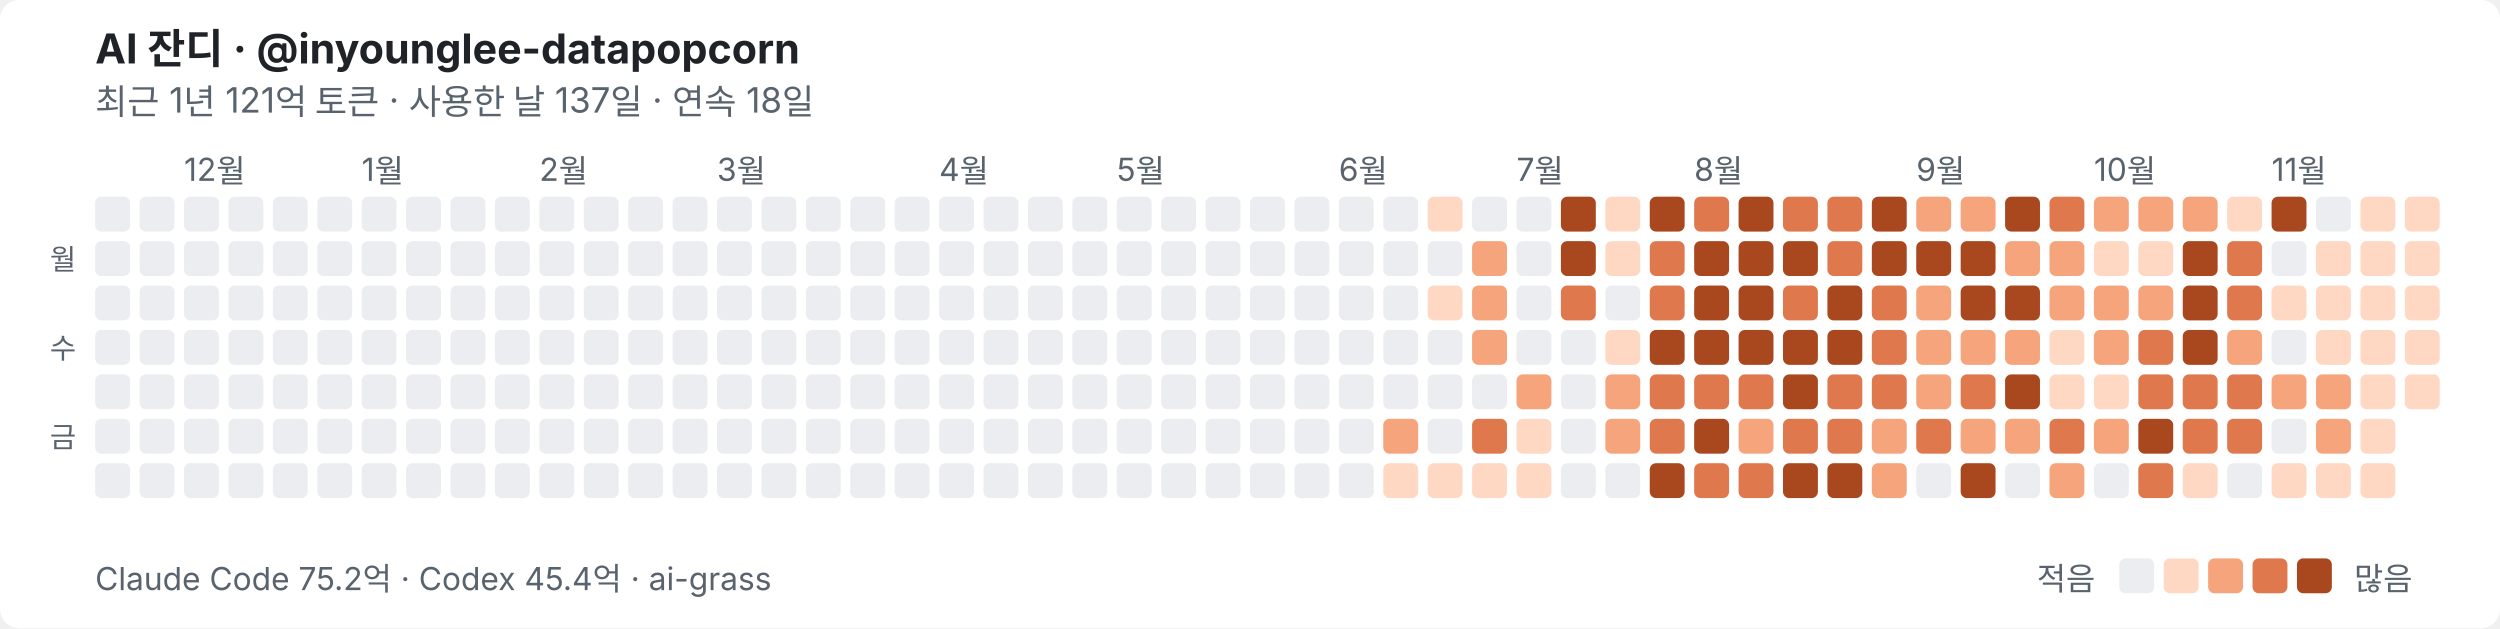
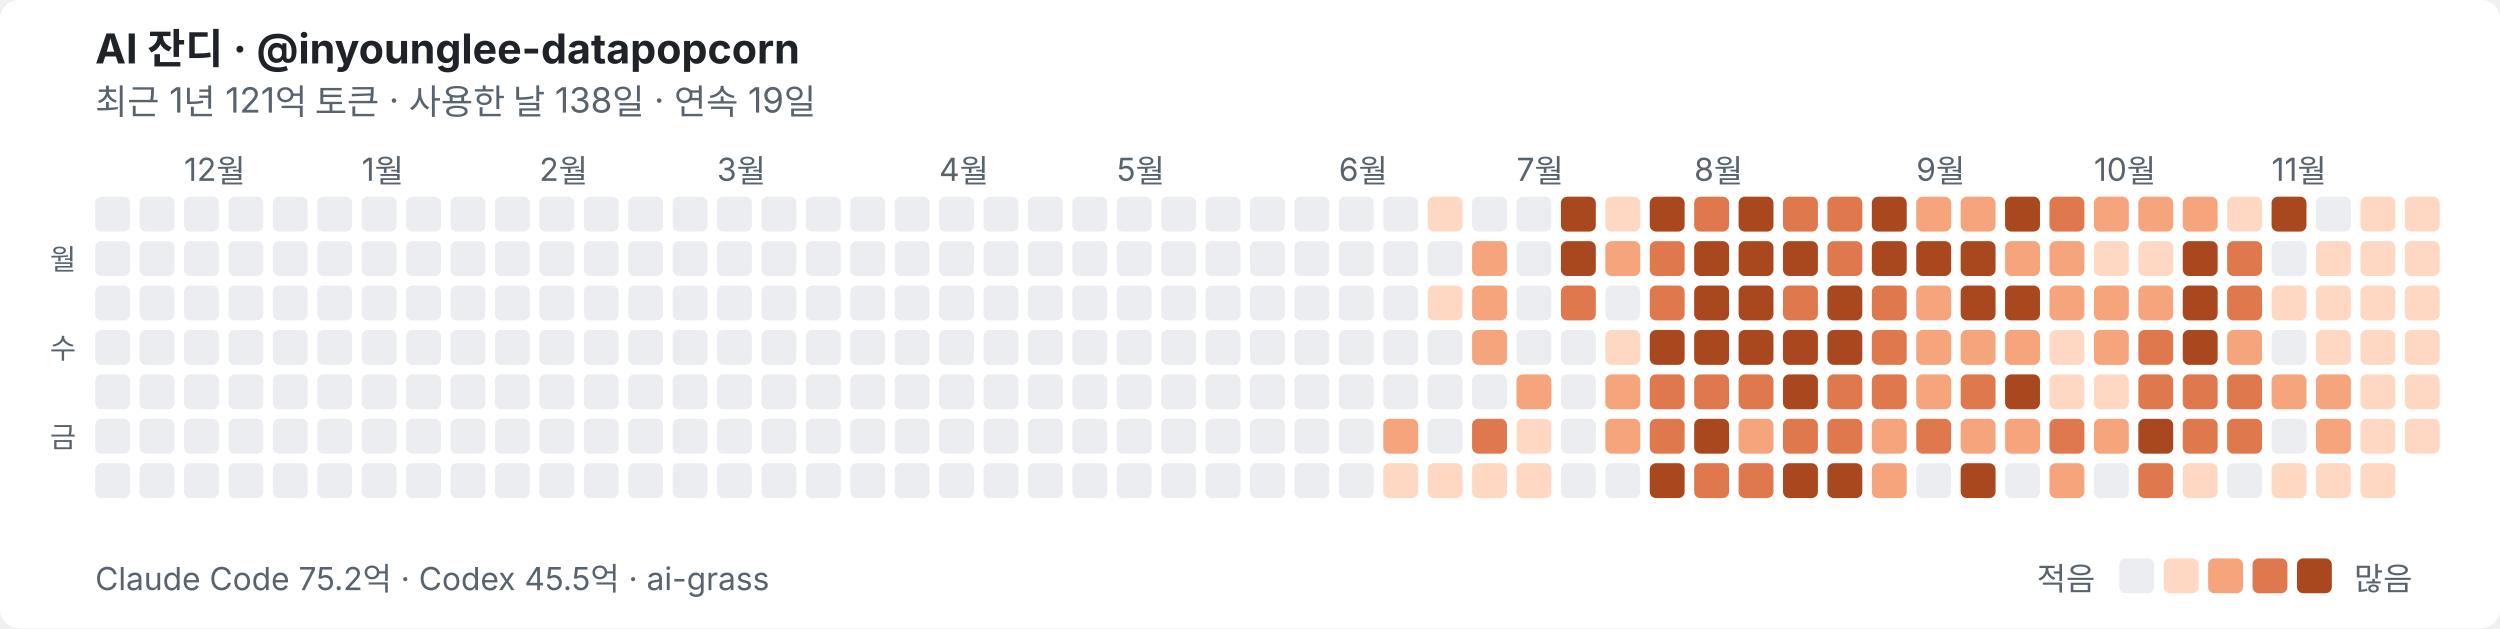
- <svg xmlns="http://www.w3.org/2000/svg" width="788" height="198" viewBox="0 0 788 198" role="img" aria-label="AI 잔디 · @inyounglee-datapopcorn 최근 1년 121억 토큰 · 사용한 날 137일 · 연속 18일">
+ <svg xmlns="http://www.w3.org/2000/svg" width="788" height="198" viewBox="0 0 788 198" role="img" aria-label="AI 잔디 · @inyounglee-datapopcorn 최근 1년 121억 토큰 · 사용한 날 138일 · 연속 19일">
  <rect width="788" height="198" rx="6" fill="#ffffff" />
  <g font-family="-apple-system,BlinkMacSystemFont,'Segoe UI','Apple SD Gothic Neo','Malgun Gothic',sans-serif">
    <text x="30" y="20" font-size="13" font-weight="700" fill="#1f2328">AI 잔디 · @inyounglee-datapopcorn</text>
-     <text x="30" y="36" font-size="11" fill="#59636e">최근 1년 121억 토큰 · 사용한 날 137일 · 연속 18일</text>
+     <text x="30" y="36" font-size="11" fill="#59636e">최근 1년 121억 토큰 · 사용한 날 138일 · 연속 19일</text>
    <text x="58" y="57" font-size="10" fill="#59636e">12월</text>
    <text x="114" y="57" font-size="10" fill="#59636e">1월</text>
    <text x="170" y="57" font-size="10" fill="#59636e">2월</text>
    <text x="226" y="57" font-size="10" fill="#59636e">3월</text>
    <text x="296" y="57" font-size="10" fill="#59636e">4월</text>
    <text x="352" y="57" font-size="10" fill="#59636e">5월</text>
    <text x="422" y="57" font-size="10" fill="#59636e">6월</text>
    <text x="478" y="57" font-size="10" fill="#59636e">7월</text>
    <text x="534" y="57" font-size="10" fill="#59636e">8월</text>
    <text x="604" y="57" font-size="10" fill="#59636e">9월</text>
    <text x="660" y="57" font-size="10" fill="#59636e">10월</text>
    <text x="716" y="57" font-size="10" fill="#59636e">11월</text>
    <text x="24" y="85" font-size="9" text-anchor="end" fill="#59636e">월</text>
    <text x="24" y="113" font-size="9" text-anchor="end" fill="#59636e">수</text>
    <text x="24" y="141" font-size="9" text-anchor="end" fill="#59636e">금</text>
    <rect x="30" y="62" width="11" height="11" rx="2" fill="#ebedf0" />
    <rect x="30" y="76" width="11" height="11" rx="2" fill="#ebedf0" />
    <rect x="30" y="90" width="11" height="11" rx="2" fill="#ebedf0" />
    <rect x="30" y="104" width="11" height="11" rx="2" fill="#ebedf0" />
    <rect x="30" y="118" width="11" height="11" rx="2" fill="#ebedf0" />
    <rect x="30" y="132" width="11" height="11" rx="2" fill="#ebedf0" />
    <rect x="30" y="146" width="11" height="11" rx="2" fill="#ebedf0" />
    <rect x="44" y="62" width="11" height="11" rx="2" fill="#ebedf0" />
    <rect x="44" y="76" width="11" height="11" rx="2" fill="#ebedf0" />
    <rect x="44" y="90" width="11" height="11" rx="2" fill="#ebedf0" />
    <rect x="44" y="104" width="11" height="11" rx="2" fill="#ebedf0" />
    <rect x="44" y="118" width="11" height="11" rx="2" fill="#ebedf0" />
    <rect x="44" y="132" width="11" height="11" rx="2" fill="#ebedf0" />
    <rect x="44" y="146" width="11" height="11" rx="2" fill="#ebedf0" />
    <rect x="58" y="62" width="11" height="11" rx="2" fill="#ebedf0" />
    <rect x="58" y="76" width="11" height="11" rx="2" fill="#ebedf0" />
    <rect x="58" y="90" width="11" height="11" rx="2" fill="#ebedf0" />
    <rect x="58" y="104" width="11" height="11" rx="2" fill="#ebedf0" />
    <rect x="58" y="118" width="11" height="11" rx="2" fill="#ebedf0" />
    <rect x="58" y="132" width="11" height="11" rx="2" fill="#ebedf0" />
    <rect x="58" y="146" width="11" height="11" rx="2" fill="#ebedf0" />
    <rect x="72" y="62" width="11" height="11" rx="2" fill="#ebedf0" />
    <rect x="72" y="76" width="11" height="11" rx="2" fill="#ebedf0" />
    <rect x="72" y="90" width="11" height="11" rx="2" fill="#ebedf0" />
    <rect x="72" y="104" width="11" height="11" rx="2" fill="#ebedf0" />
    <rect x="72" y="118" width="11" height="11" rx="2" fill="#ebedf0" />
    <rect x="72" y="132" width="11" height="11" rx="2" fill="#ebedf0" />
    <rect x="72" y="146" width="11" height="11" rx="2" fill="#ebedf0" />
    <rect x="86" y="62" width="11" height="11" rx="2" fill="#ebedf0" />
    <rect x="86" y="76" width="11" height="11" rx="2" fill="#ebedf0" />
    <rect x="86" y="90" width="11" height="11" rx="2" fill="#ebedf0" />
    <rect x="86" y="104" width="11" height="11" rx="2" fill="#ebedf0" />
    <rect x="86" y="118" width="11" height="11" rx="2" fill="#ebedf0" />
    <rect x="86" y="132" width="11" height="11" rx="2" fill="#ebedf0" />
    <rect x="86" y="146" width="11" height="11" rx="2" fill="#ebedf0" />
    <rect x="100" y="62" width="11" height="11" rx="2" fill="#ebedf0" />
    <rect x="100" y="76" width="11" height="11" rx="2" fill="#ebedf0" />
    <rect x="100" y="90" width="11" height="11" rx="2" fill="#ebedf0" />
    <rect x="100" y="104" width="11" height="11" rx="2" fill="#ebedf0" />
    <rect x="100" y="118" width="11" height="11" rx="2" fill="#ebedf0" />
    <rect x="100" y="132" width="11" height="11" rx="2" fill="#ebedf0" />
    <rect x="100" y="146" width="11" height="11" rx="2" fill="#ebedf0" />
    <rect x="114" y="62" width="11" height="11" rx="2" fill="#ebedf0" />
    <rect x="114" y="76" width="11" height="11" rx="2" fill="#ebedf0" />
    <rect x="114" y="90" width="11" height="11" rx="2" fill="#ebedf0" />
    <rect x="114" y="104" width="11" height="11" rx="2" fill="#ebedf0" />
    <rect x="114" y="118" width="11" height="11" rx="2" fill="#ebedf0" />
    <rect x="114" y="132" width="11" height="11" rx="2" fill="#ebedf0" />
    <rect x="114" y="146" width="11" height="11" rx="2" fill="#ebedf0" />
    <rect x="128" y="62" width="11" height="11" rx="2" fill="#ebedf0" />
    <rect x="128" y="76" width="11" height="11" rx="2" fill="#ebedf0" />
    <rect x="128" y="90" width="11" height="11" rx="2" fill="#ebedf0" />
    <rect x="128" y="104" width="11" height="11" rx="2" fill="#ebedf0" />
    <rect x="128" y="118" width="11" height="11" rx="2" fill="#ebedf0" />
    <rect x="128" y="132" width="11" height="11" rx="2" fill="#ebedf0" />
    <rect x="128" y="146" width="11" height="11" rx="2" fill="#ebedf0" />
    <rect x="142" y="62" width="11" height="11" rx="2" fill="#ebedf0" />
    <rect x="142" y="76" width="11" height="11" rx="2" fill="#ebedf0" />
    <rect x="142" y="90" width="11" height="11" rx="2" fill="#ebedf0" />
    <rect x="142" y="104" width="11" height="11" rx="2" fill="#ebedf0" />
    <rect x="142" y="118" width="11" height="11" rx="2" fill="#ebedf0" />
    <rect x="142" y="132" width="11" height="11" rx="2" fill="#ebedf0" />
    <rect x="142" y="146" width="11" height="11" rx="2" fill="#ebedf0" />
    <rect x="156" y="62" width="11" height="11" rx="2" fill="#ebedf0" />
    <rect x="156" y="76" width="11" height="11" rx="2" fill="#ebedf0" />
    <rect x="156" y="90" width="11" height="11" rx="2" fill="#ebedf0" />
    <rect x="156" y="104" width="11" height="11" rx="2" fill="#ebedf0" />
    <rect x="156" y="118" width="11" height="11" rx="2" fill="#ebedf0" />
    <rect x="156" y="132" width="11" height="11" rx="2" fill="#ebedf0" />
    <rect x="156" y="146" width="11" height="11" rx="2" fill="#ebedf0" />
    <rect x="170" y="62" width="11" height="11" rx="2" fill="#ebedf0" />
    <rect x="170" y="76" width="11" height="11" rx="2" fill="#ebedf0" />
    <rect x="170" y="90" width="11" height="11" rx="2" fill="#ebedf0" />
    <rect x="170" y="104" width="11" height="11" rx="2" fill="#ebedf0" />
    <rect x="170" y="118" width="11" height="11" rx="2" fill="#ebedf0" />
    <rect x="170" y="132" width="11" height="11" rx="2" fill="#ebedf0" />
    <rect x="170" y="146" width="11" height="11" rx="2" fill="#ebedf0" />
    <rect x="184" y="62" width="11" height="11" rx="2" fill="#ebedf0" />
    <rect x="184" y="76" width="11" height="11" rx="2" fill="#ebedf0" />
    <rect x="184" y="90" width="11" height="11" rx="2" fill="#ebedf0" />
    <rect x="184" y="104" width="11" height="11" rx="2" fill="#ebedf0" />
    <rect x="184" y="118" width="11" height="11" rx="2" fill="#ebedf0" />
    <rect x="184" y="132" width="11" height="11" rx="2" fill="#ebedf0" />
    <rect x="184" y="146" width="11" height="11" rx="2" fill="#ebedf0" />
    <rect x="198" y="62" width="11" height="11" rx="2" fill="#ebedf0" />
    <rect x="198" y="76" width="11" height="11" rx="2" fill="#ebedf0" />
    <rect x="198" y="90" width="11" height="11" rx="2" fill="#ebedf0" />
    <rect x="198" y="104" width="11" height="11" rx="2" fill="#ebedf0" />
    <rect x="198" y="118" width="11" height="11" rx="2" fill="#ebedf0" />
    <rect x="198" y="132" width="11" height="11" rx="2" fill="#ebedf0" />
    <rect x="198" y="146" width="11" height="11" rx="2" fill="#ebedf0" />
    <rect x="212" y="62" width="11" height="11" rx="2" fill="#ebedf0" />
    <rect x="212" y="76" width="11" height="11" rx="2" fill="#ebedf0" />
    <rect x="212" y="90" width="11" height="11" rx="2" fill="#ebedf0" />
    <rect x="212" y="104" width="11" height="11" rx="2" fill="#ebedf0" />
    <rect x="212" y="118" width="11" height="11" rx="2" fill="#ebedf0" />
    <rect x="212" y="132" width="11" height="11" rx="2" fill="#ebedf0" />
    <rect x="212" y="146" width="11" height="11" rx="2" fill="#ebedf0" />
    <rect x="226" y="62" width="11" height="11" rx="2" fill="#ebedf0" />
    <rect x="226" y="76" width="11" height="11" rx="2" fill="#ebedf0" />
    <rect x="226" y="90" width="11" height="11" rx="2" fill="#ebedf0" />
    <rect x="226" y="104" width="11" height="11" rx="2" fill="#ebedf0" />
    <rect x="226" y="118" width="11" height="11" rx="2" fill="#ebedf0" />
    <rect x="226" y="132" width="11" height="11" rx="2" fill="#ebedf0" />
    <rect x="226" y="146" width="11" height="11" rx="2" fill="#ebedf0" />
    <rect x="240" y="62" width="11" height="11" rx="2" fill="#ebedf0" />
    <rect x="240" y="76" width="11" height="11" rx="2" fill="#ebedf0" />
    <rect x="240" y="90" width="11" height="11" rx="2" fill="#ebedf0" />
    <rect x="240" y="104" width="11" height="11" rx="2" fill="#ebedf0" />
    <rect x="240" y="118" width="11" height="11" rx="2" fill="#ebedf0" />
    <rect x="240" y="132" width="11" height="11" rx="2" fill="#ebedf0" />
    <rect x="240" y="146" width="11" height="11" rx="2" fill="#ebedf0" />
    <rect x="254" y="62" width="11" height="11" rx="2" fill="#ebedf0" />
    <rect x="254" y="76" width="11" height="11" rx="2" fill="#ebedf0" />
    <rect x="254" y="90" width="11" height="11" rx="2" fill="#ebedf0" />
    <rect x="254" y="104" width="11" height="11" rx="2" fill="#ebedf0" />
    <rect x="254" y="118" width="11" height="11" rx="2" fill="#ebedf0" />
    <rect x="254" y="132" width="11" height="11" rx="2" fill="#ebedf0" />
    <rect x="254" y="146" width="11" height="11" rx="2" fill="#ebedf0" />
    <rect x="268" y="62" width="11" height="11" rx="2" fill="#ebedf0" />
    <rect x="268" y="76" width="11" height="11" rx="2" fill="#ebedf0" />
    <rect x="268" y="90" width="11" height="11" rx="2" fill="#ebedf0" />
    <rect x="268" y="104" width="11" height="11" rx="2" fill="#ebedf0" />
    <rect x="268" y="118" width="11" height="11" rx="2" fill="#ebedf0" />
    <rect x="268" y="132" width="11" height="11" rx="2" fill="#ebedf0" />
    <rect x="268" y="146" width="11" height="11" rx="2" fill="#ebedf0" />
    <rect x="282" y="62" width="11" height="11" rx="2" fill="#ebedf0" />
    <rect x="282" y="76" width="11" height="11" rx="2" fill="#ebedf0" />
    <rect x="282" y="90" width="11" height="11" rx="2" fill="#ebedf0" />
    <rect x="282" y="104" width="11" height="11" rx="2" fill="#ebedf0" />
    <rect x="282" y="118" width="11" height="11" rx="2" fill="#ebedf0" />
    <rect x="282" y="132" width="11" height="11" rx="2" fill="#ebedf0" />
    <rect x="282" y="146" width="11" height="11" rx="2" fill="#ebedf0" />
    <rect x="296" y="62" width="11" height="11" rx="2" fill="#ebedf0" />
    <rect x="296" y="76" width="11" height="11" rx="2" fill="#ebedf0" />
    <rect x="296" y="90" width="11" height="11" rx="2" fill="#ebedf0" />
    <rect x="296" y="104" width="11" height="11" rx="2" fill="#ebedf0" />
    <rect x="296" y="118" width="11" height="11" rx="2" fill="#ebedf0" />
    <rect x="296" y="132" width="11" height="11" rx="2" fill="#ebedf0" />
    <rect x="296" y="146" width="11" height="11" rx="2" fill="#ebedf0" />
    <rect x="310" y="62" width="11" height="11" rx="2" fill="#ebedf0" />
    <rect x="310" y="76" width="11" height="11" rx="2" fill="#ebedf0" />
    <rect x="310" y="90" width="11" height="11" rx="2" fill="#ebedf0" />
    <rect x="310" y="104" width="11" height="11" rx="2" fill="#ebedf0" />
    <rect x="310" y="118" width="11" height="11" rx="2" fill="#ebedf0" />
    <rect x="310" y="132" width="11" height="11" rx="2" fill="#ebedf0" />
    <rect x="310" y="146" width="11" height="11" rx="2" fill="#ebedf0" />
    <rect x="324" y="62" width="11" height="11" rx="2" fill="#ebedf0" />
    <rect x="324" y="76" width="11" height="11" rx="2" fill="#ebedf0" />
    <rect x="324" y="90" width="11" height="11" rx="2" fill="#ebedf0" />
    <rect x="324" y="104" width="11" height="11" rx="2" fill="#ebedf0" />
    <rect x="324" y="118" width="11" height="11" rx="2" fill="#ebedf0" />
    <rect x="324" y="132" width="11" height="11" rx="2" fill="#ebedf0" />
    <rect x="324" y="146" width="11" height="11" rx="2" fill="#ebedf0" />
    <rect x="338" y="62" width="11" height="11" rx="2" fill="#ebedf0" />
    <rect x="338" y="76" width="11" height="11" rx="2" fill="#ebedf0" />
    <rect x="338" y="90" width="11" height="11" rx="2" fill="#ebedf0" />
    <rect x="338" y="104" width="11" height="11" rx="2" fill="#ebedf0" />
    <rect x="338" y="118" width="11" height="11" rx="2" fill="#ebedf0" />
    <rect x="338" y="132" width="11" height="11" rx="2" fill="#ebedf0" />
    <rect x="338" y="146" width="11" height="11" rx="2" fill="#ebedf0" />
    <rect x="352" y="62" width="11" height="11" rx="2" fill="#ebedf0" />
    <rect x="352" y="76" width="11" height="11" rx="2" fill="#ebedf0" />
    <rect x="352" y="90" width="11" height="11" rx="2" fill="#ebedf0" />
    <rect x="352" y="104" width="11" height="11" rx="2" fill="#ebedf0" />
    <rect x="352" y="118" width="11" height="11" rx="2" fill="#ebedf0" />
    <rect x="352" y="132" width="11" height="11" rx="2" fill="#ebedf0" />
    <rect x="352" y="146" width="11" height="11" rx="2" fill="#ebedf0" />
    <rect x="366" y="62" width="11" height="11" rx="2" fill="#ebedf0" />
    <rect x="366" y="76" width="11" height="11" rx="2" fill="#ebedf0" />
    <rect x="366" y="90" width="11" height="11" rx="2" fill="#ebedf0" />
    <rect x="366" y="104" width="11" height="11" rx="2" fill="#ebedf0" />
    <rect x="366" y="118" width="11" height="11" rx="2" fill="#ebedf0" />
    <rect x="366" y="132" width="11" height="11" rx="2" fill="#ebedf0" />
    <rect x="366" y="146" width="11" height="11" rx="2" fill="#ebedf0" />
    <rect x="380" y="62" width="11" height="11" rx="2" fill="#ebedf0" />
    <rect x="380" y="76" width="11" height="11" rx="2" fill="#ebedf0" />
    <rect x="380" y="90" width="11" height="11" rx="2" fill="#ebedf0" />
    <rect x="380" y="104" width="11" height="11" rx="2" fill="#ebedf0" />
    <rect x="380" y="118" width="11" height="11" rx="2" fill="#ebedf0" />
    <rect x="380" y="132" width="11" height="11" rx="2" fill="#ebedf0" />
    <rect x="380" y="146" width="11" height="11" rx="2" fill="#ebedf0" />
    <rect x="394" y="62" width="11" height="11" rx="2" fill="#ebedf0" />
    <rect x="394" y="76" width="11" height="11" rx="2" fill="#ebedf0" />
    <rect x="394" y="90" width="11" height="11" rx="2" fill="#ebedf0" />
    <rect x="394" y="104" width="11" height="11" rx="2" fill="#ebedf0" />
    <rect x="394" y="118" width="11" height="11" rx="2" fill="#ebedf0" />
    <rect x="394" y="132" width="11" height="11" rx="2" fill="#ebedf0" />
    <rect x="394" y="146" width="11" height="11" rx="2" fill="#ebedf0" />
    <rect x="408" y="62" width="11" height="11" rx="2" fill="#ebedf0" />
    <rect x="408" y="76" width="11" height="11" rx="2" fill="#ebedf0" />
    <rect x="408" y="90" width="11" height="11" rx="2" fill="#ebedf0" />
    <rect x="408" y="104" width="11" height="11" rx="2" fill="#ebedf0" />
    <rect x="408" y="118" width="11" height="11" rx="2" fill="#ebedf0" />
    <rect x="408" y="132" width="11" height="11" rx="2" fill="#ebedf0" />
    <rect x="408" y="146" width="11" height="11" rx="2" fill="#ebedf0" />
    <rect x="422" y="62" width="11" height="11" rx="2" fill="#ebedf0" />
    <rect x="422" y="76" width="11" height="11" rx="2" fill="#ebedf0" />
    <rect x="422" y="90" width="11" height="11" rx="2" fill="#ebedf0" />
    <rect x="422" y="104" width="11" height="11" rx="2" fill="#ebedf0" />
    <rect x="422" y="118" width="11" height="11" rx="2" fill="#ebedf0" />
    <rect x="422" y="132" width="11" height="11" rx="2" fill="#ebedf0" />
    <rect x="422" y="146" width="11" height="11" rx="2" fill="#ebedf0" />
    <rect x="436" y="62" width="11" height="11" rx="2" fill="#ebedf0" />
    <rect x="436" y="76" width="11" height="11" rx="2" fill="#ebedf0" />
    <rect x="436" y="90" width="11" height="11" rx="2" fill="#ebedf0" />
    <rect x="436" y="104" width="11" height="11" rx="2" fill="#ebedf0" />
    <rect x="436" y="118" width="11" height="11" rx="2" fill="#ebedf0" />
    <rect x="436" y="132" width="11" height="11" rx="2" fill="#f6a47c" />
    <rect x="436" y="146" width="11" height="11" rx="2" fill="#ffd8c4" />
    <rect x="450" y="62" width="11" height="11" rx="2" fill="#ffd8c4" />
    <rect x="450" y="76" width="11" height="11" rx="2" fill="#ebedf0" />
    <rect x="450" y="90" width="11" height="11" rx="2" fill="#ffd8c4" />
    <rect x="450" y="104" width="11" height="11" rx="2" fill="#ebedf0" />
    <rect x="450" y="118" width="11" height="11" rx="2" fill="#ebedf0" />
    <rect x="450" y="132" width="11" height="11" rx="2" fill="#ebedf0" />
    <rect x="450" y="146" width="11" height="11" rx="2" fill="#ffd8c4" />
    <rect x="464" y="62" width="11" height="11" rx="2" fill="#ebedf0" />
    <rect x="464" y="76" width="11" height="11" rx="2" fill="#f6a47c" />
    <rect x="464" y="90" width="11" height="11" rx="2" fill="#f6a47c" />
    <rect x="464" y="104" width="11" height="11" rx="2" fill="#f6a47c" />
    <rect x="464" y="118" width="11" height="11" rx="2" fill="#ebedf0" />
    <rect x="464" y="132" width="11" height="11" rx="2" fill="#e0784e" />
    <rect x="464" y="146" width="11" height="11" rx="2" fill="#ffd8c4" />
    <rect x="478" y="62" width="11" height="11" rx="2" fill="#ebedf0" />
    <rect x="478" y="76" width="11" height="11" rx="2" fill="#ebedf0" />
    <rect x="478" y="90" width="11" height="11" rx="2" fill="#ebedf0" />
    <rect x="478" y="104" width="11" height="11" rx="2" fill="#ebedf0" />
    <rect x="478" y="118" width="11" height="11" rx="2" fill="#f6a47c" />
    <rect x="478" y="132" width="11" height="11" rx="2" fill="#ffd8c4" />
    <rect x="478" y="146" width="11" height="11" rx="2" fill="#ffd8c4" />
    <rect x="492" y="62" width="11" height="11" rx="2" fill="#a9481f" />
    <rect x="492" y="76" width="11" height="11" rx="2" fill="#a9481f" />
    <rect x="492" y="90" width="11" height="11" rx="2" fill="#e0784e" />
    <rect x="492" y="104" width="11" height="11" rx="2" fill="#ebedf0" />
    <rect x="492" y="118" width="11" height="11" rx="2" fill="#ebedf0" />
    <rect x="492" y="132" width="11" height="11" rx="2" fill="#ebedf0" />
    <rect x="492" y="146" width="11" height="11" rx="2" fill="#ebedf0" />
    <rect x="506" y="62" width="11" height="11" rx="2" fill="#ffd8c4" />
-     <rect x="506" y="76" width="11" height="11" rx="2" fill="#ffd8c4" />
+     <rect x="506" y="76" width="11" height="11" rx="2" fill="#f6a47c" />
    <rect x="506" y="90" width="11" height="11" rx="2" fill="#ebedf0" />
    <rect x="506" y="104" width="11" height="11" rx="2" fill="#ffd8c4" />
    <rect x="506" y="118" width="11" height="11" rx="2" fill="#f6a47c" />
    <rect x="506" y="132" width="11" height="11" rx="2" fill="#f6a47c" />
    <rect x="506" y="146" width="11" height="11" rx="2" fill="#ebedf0" />
    <rect x="520" y="62" width="11" height="11" rx="2" fill="#a9481f" />
    <rect x="520" y="76" width="11" height="11" rx="2" fill="#e0784e" />
    <rect x="520" y="90" width="11" height="11" rx="2" fill="#e0784e" />
    <rect x="520" y="104" width="11" height="11" rx="2" fill="#a9481f" />
    <rect x="520" y="118" width="11" height="11" rx="2" fill="#e0784e" />
    <rect x="520" y="132" width="11" height="11" rx="2" fill="#e0784e" />
    <rect x="520" y="146" width="11" height="11" rx="2" fill="#a9481f" />
    <rect x="534" y="62" width="11" height="11" rx="2" fill="#e0784e" />
    <rect x="534" y="76" width="11" height="11" rx="2" fill="#a9481f" />
    <rect x="534" y="90" width="11" height="11" rx="2" fill="#a9481f" />
    <rect x="534" y="104" width="11" height="11" rx="2" fill="#a9481f" />
    <rect x="534" y="118" width="11" height="11" rx="2" fill="#e0784e" />
    <rect x="534" y="132" width="11" height="11" rx="2" fill="#a9481f" />
    <rect x="534" y="146" width="11" height="11" rx="2" fill="#e0784e" />
    <rect x="548" y="62" width="11" height="11" rx="2" fill="#a9481f" />
    <rect x="548" y="76" width="11" height="11" rx="2" fill="#a9481f" />
    <rect x="548" y="90" width="11" height="11" rx="2" fill="#a9481f" />
    <rect x="548" y="104" width="11" height="11" rx="2" fill="#a9481f" />
    <rect x="548" y="118" width="11" height="11" rx="2" fill="#e0784e" />
    <rect x="548" y="132" width="11" height="11" rx="2" fill="#f6a47c" />
    <rect x="548" y="146" width="11" height="11" rx="2" fill="#e0784e" />
    <rect x="562" y="62" width="11" height="11" rx="2" fill="#e0784e" />
    <rect x="562" y="76" width="11" height="11" rx="2" fill="#a9481f" />
    <rect x="562" y="90" width="11" height="11" rx="2" fill="#e0784e" />
    <rect x="562" y="104" width="11" height="11" rx="2" fill="#a9481f" />
    <rect x="562" y="118" width="11" height="11" rx="2" fill="#a9481f" />
    <rect x="562" y="132" width="11" height="11" rx="2" fill="#e0784e" />
    <rect x="562" y="146" width="11" height="11" rx="2" fill="#a9481f" />
    <rect x="576" y="62" width="11" height="11" rx="2" fill="#e0784e" />
    <rect x="576" y="76" width="11" height="11" rx="2" fill="#e0784e" />
    <rect x="576" y="90" width="11" height="11" rx="2" fill="#a9481f" />
    <rect x="576" y="104" width="11" height="11" rx="2" fill="#a9481f" />
    <rect x="576" y="118" width="11" height="11" rx="2" fill="#e0784e" />
    <rect x="576" y="132" width="11" height="11" rx="2" fill="#e0784e" />
    <rect x="576" y="146" width="11" height="11" rx="2" fill="#a9481f" />
    <rect x="590" y="62" width="11" height="11" rx="2" fill="#a9481f" />
    <rect x="590" y="76" width="11" height="11" rx="2" fill="#a9481f" />
    <rect x="590" y="90" width="11" height="11" rx="2" fill="#e0784e" />
    <rect x="590" y="104" width="11" height="11" rx="2" fill="#e0784e" />
    <rect x="590" y="118" width="11" height="11" rx="2" fill="#e0784e" />
    <rect x="590" y="132" width="11" height="11" rx="2" fill="#f6a47c" />
    <rect x="590" y="146" width="11" height="11" rx="2" fill="#f6a47c" />
    <rect x="604" y="62" width="11" height="11" rx="2" fill="#f6a47c" />
    <rect x="604" y="76" width="11" height="11" rx="2" fill="#a9481f" />
    <rect x="604" y="90" width="11" height="11" rx="2" fill="#f6a47c" />
    <rect x="604" y="104" width="11" height="11" rx="2" fill="#f6a47c" />
    <rect x="604" y="118" width="11" height="11" rx="2" fill="#f6a47c" />
    <rect x="604" y="132" width="11" height="11" rx="2" fill="#e0784e" />
    <rect x="604" y="146" width="11" height="11" rx="2" fill="#ebedf0" />
    <rect x="618" y="62" width="11" height="11" rx="2" fill="#f6a47c" />
    <rect x="618" y="76" width="11" height="11" rx="2" fill="#a9481f" />
    <rect x="618" y="90" width="11" height="11" rx="2" fill="#a9481f" />
    <rect x="618" y="104" width="11" height="11" rx="2" fill="#f6a47c" />
    <rect x="618" y="118" width="11" height="11" rx="2" fill="#e0784e" />
    <rect x="618" y="132" width="11" height="11" rx="2" fill="#f6a47c" />
    <rect x="618" y="146" width="11" height="11" rx="2" fill="#a9481f" />
    <rect x="632" y="62" width="11" height="11" rx="2" fill="#a9481f" />
    <rect x="632" y="76" width="11" height="11" rx="2" fill="#f6a47c" />
    <rect x="632" y="90" width="11" height="11" rx="2" fill="#a9481f" />
    <rect x="632" y="104" width="11" height="11" rx="2" fill="#f6a47c" />
    <rect x="632" y="118" width="11" height="11" rx="2" fill="#a9481f" />
    <rect x="632" y="132" width="11" height="11" rx="2" fill="#f6a47c" />
    <rect x="632" y="146" width="11" height="11" rx="2" fill="#ebedf0" />
    <rect x="646" y="62" width="11" height="11" rx="2" fill="#e0784e" />
    <rect x="646" y="76" width="11" height="11" rx="2" fill="#f6a47c" />
    <rect x="646" y="90" width="11" height="11" rx="2" fill="#f6a47c" />
    <rect x="646" y="104" width="11" height="11" rx="2" fill="#ffd8c4" />
    <rect x="646" y="118" width="11" height="11" rx="2" fill="#ffd8c4" />
    <rect x="646" y="132" width="11" height="11" rx="2" fill="#e0784e" />
    <rect x="646" y="146" width="11" height="11" rx="2" fill="#f6a47c" />
    <rect x="660" y="62" width="11" height="11" rx="2" fill="#f6a47c" />
    <rect x="660" y="76" width="11" height="11" rx="2" fill="#ffd8c4" />
    <rect x="660" y="90" width="11" height="11" rx="2" fill="#f6a47c" />
    <rect x="660" y="104" width="11" height="11" rx="2" fill="#f6a47c" />
    <rect x="660" y="118" width="11" height="11" rx="2" fill="#ffd8c4" />
    <rect x="660" y="132" width="11" height="11" rx="2" fill="#f6a47c" />
    <rect x="660" y="146" width="11" height="11" rx="2" fill="#ebedf0" />
    <rect x="674" y="62" width="11" height="11" rx="2" fill="#f6a47c" />
    <rect x="674" y="76" width="11" height="11" rx="2" fill="#ffd8c4" />
    <rect x="674" y="90" width="11" height="11" rx="2" fill="#f6a47c" />
    <rect x="674" y="104" width="11" height="11" rx="2" fill="#e0784e" />
    <rect x="674" y="118" width="11" height="11" rx="2" fill="#e0784e" />
    <rect x="674" y="132" width="11" height="11" rx="2" fill="#a9481f" />
    <rect x="674" y="146" width="11" height="11" rx="2" fill="#e0784e" />
    <rect x="688" y="62" width="11" height="11" rx="2" fill="#f6a47c" />
    <rect x="688" y="76" width="11" height="11" rx="2" fill="#a9481f" />
    <rect x="688" y="90" width="11" height="11" rx="2" fill="#a9481f" />
    <rect x="688" y="104" width="11" height="11" rx="2" fill="#a9481f" />
    <rect x="688" y="118" width="11" height="11" rx="2" fill="#e0784e" />
    <rect x="688" y="132" width="11" height="11" rx="2" fill="#e0784e" />
    <rect x="688" y="146" width="11" height="11" rx="2" fill="#ffd8c4" />
    <rect x="702" y="62" width="11" height="11" rx="2" fill="#ffd8c4" />
    <rect x="702" y="76" width="11" height="11" rx="2" fill="#e0784e" />
    <rect x="702" y="90" width="11" height="11" rx="2" fill="#e0784e" />
    <rect x="702" y="104" width="11" height="11" rx="2" fill="#f6a47c" />
    <rect x="702" y="118" width="11" height="11" rx="2" fill="#e0784e" />
    <rect x="702" y="132" width="11" height="11" rx="2" fill="#e0784e" />
    <rect x="702" y="146" width="11" height="11" rx="2" fill="#ebedf0" />
    <rect x="716" y="62" width="11" height="11" rx="2" fill="#a9481f" />
    <rect x="716" y="76" width="11" height="11" rx="2" fill="#ebedf0" />
    <rect x="716" y="90" width="11" height="11" rx="2" fill="#ffd8c4" />
    <rect x="716" y="104" width="11" height="11" rx="2" fill="#ebedf0" />
    <rect x="716" y="118" width="11" height="11" rx="2" fill="#f6a47c" />
    <rect x="716" y="132" width="11" height="11" rx="2" fill="#ebedf0" />
    <rect x="716" y="146" width="11" height="11" rx="2" fill="#ffd8c4" />
    <rect x="730" y="62" width="11" height="11" rx="2" fill="#ebedf0" />
    <rect x="730" y="76" width="11" height="11" rx="2" fill="#ffd8c4" />
    <rect x="730" y="90" width="11" height="11" rx="2" fill="#ffd8c4" />
    <rect x="730" y="104" width="11" height="11" rx="2" fill="#ffd8c4" />
    <rect x="730" y="118" width="11" height="11" rx="2" fill="#f6a47c" />
    <rect x="730" y="132" width="11" height="11" rx="2" fill="#f6a47c" />
    <rect x="730" y="146" width="11" height="11" rx="2" fill="#ffd8c4" />
    <rect x="744" y="62" width="11" height="11" rx="2" fill="#ffd8c4" />
    <rect x="744" y="76" width="11" height="11" rx="2" fill="#ffd8c4" />
    <rect x="744" y="90" width="11" height="11" rx="2" fill="#ffd8c4" />
    <rect x="744" y="104" width="11" height="11" rx="2" fill="#ffd8c4" />
    <rect x="744" y="118" width="11" height="11" rx="2" fill="#ffd8c4" />
    <rect x="744" y="132" width="11" height="11" rx="2" fill="#ffd8c4" />
    <rect x="744" y="146" width="11" height="11" rx="2" fill="#ffd8c4" />
    <rect x="758" y="62" width="11" height="11" rx="2" fill="#ffd8c4" />
    <rect x="758" y="76" width="11" height="11" rx="2" fill="#ffd8c4" />
    <rect x="758" y="90" width="11" height="11" rx="2" fill="#ffd8c4" />
    <rect x="758" y="104" width="11" height="11" rx="2" fill="#ffd8c4" />
    <rect x="758" y="118" width="11" height="11" rx="2" fill="#ffd8c4" />
-     <text x="30" y="186" font-size="10" fill="#59636e">Claude Code 75.2억 · Codex 45.4억 · ai-grass</text>
+     <rect x="758" y="132" width="11" height="11" rx="2" fill="#ffd8c4" />
+     <text x="30" y="186" font-size="10" fill="#59636e">Claude Code 75.2억 · Codex 45.5억 · ai-grass</text>
    <text x="642" y="186" font-size="10" fill="#59636e">적음</text>
    <rect x="668" y="176" width="11" height="11" rx="2" fill="#ebedf0" />
    <rect x="682" y="176" width="11" height="11" rx="2" fill="#ffd8c4" />
    <rect x="696" y="176" width="11" height="11" rx="2" fill="#f6a47c" />
    <rect x="710" y="176" width="11" height="11" rx="2" fill="#e0784e" />
    <rect x="724" y="176" width="11" height="11" rx="2" fill="#a9481f" />
    <text x="742" y="186" font-size="10" fill="#59636e">많음</text>
  </g>
</svg>
